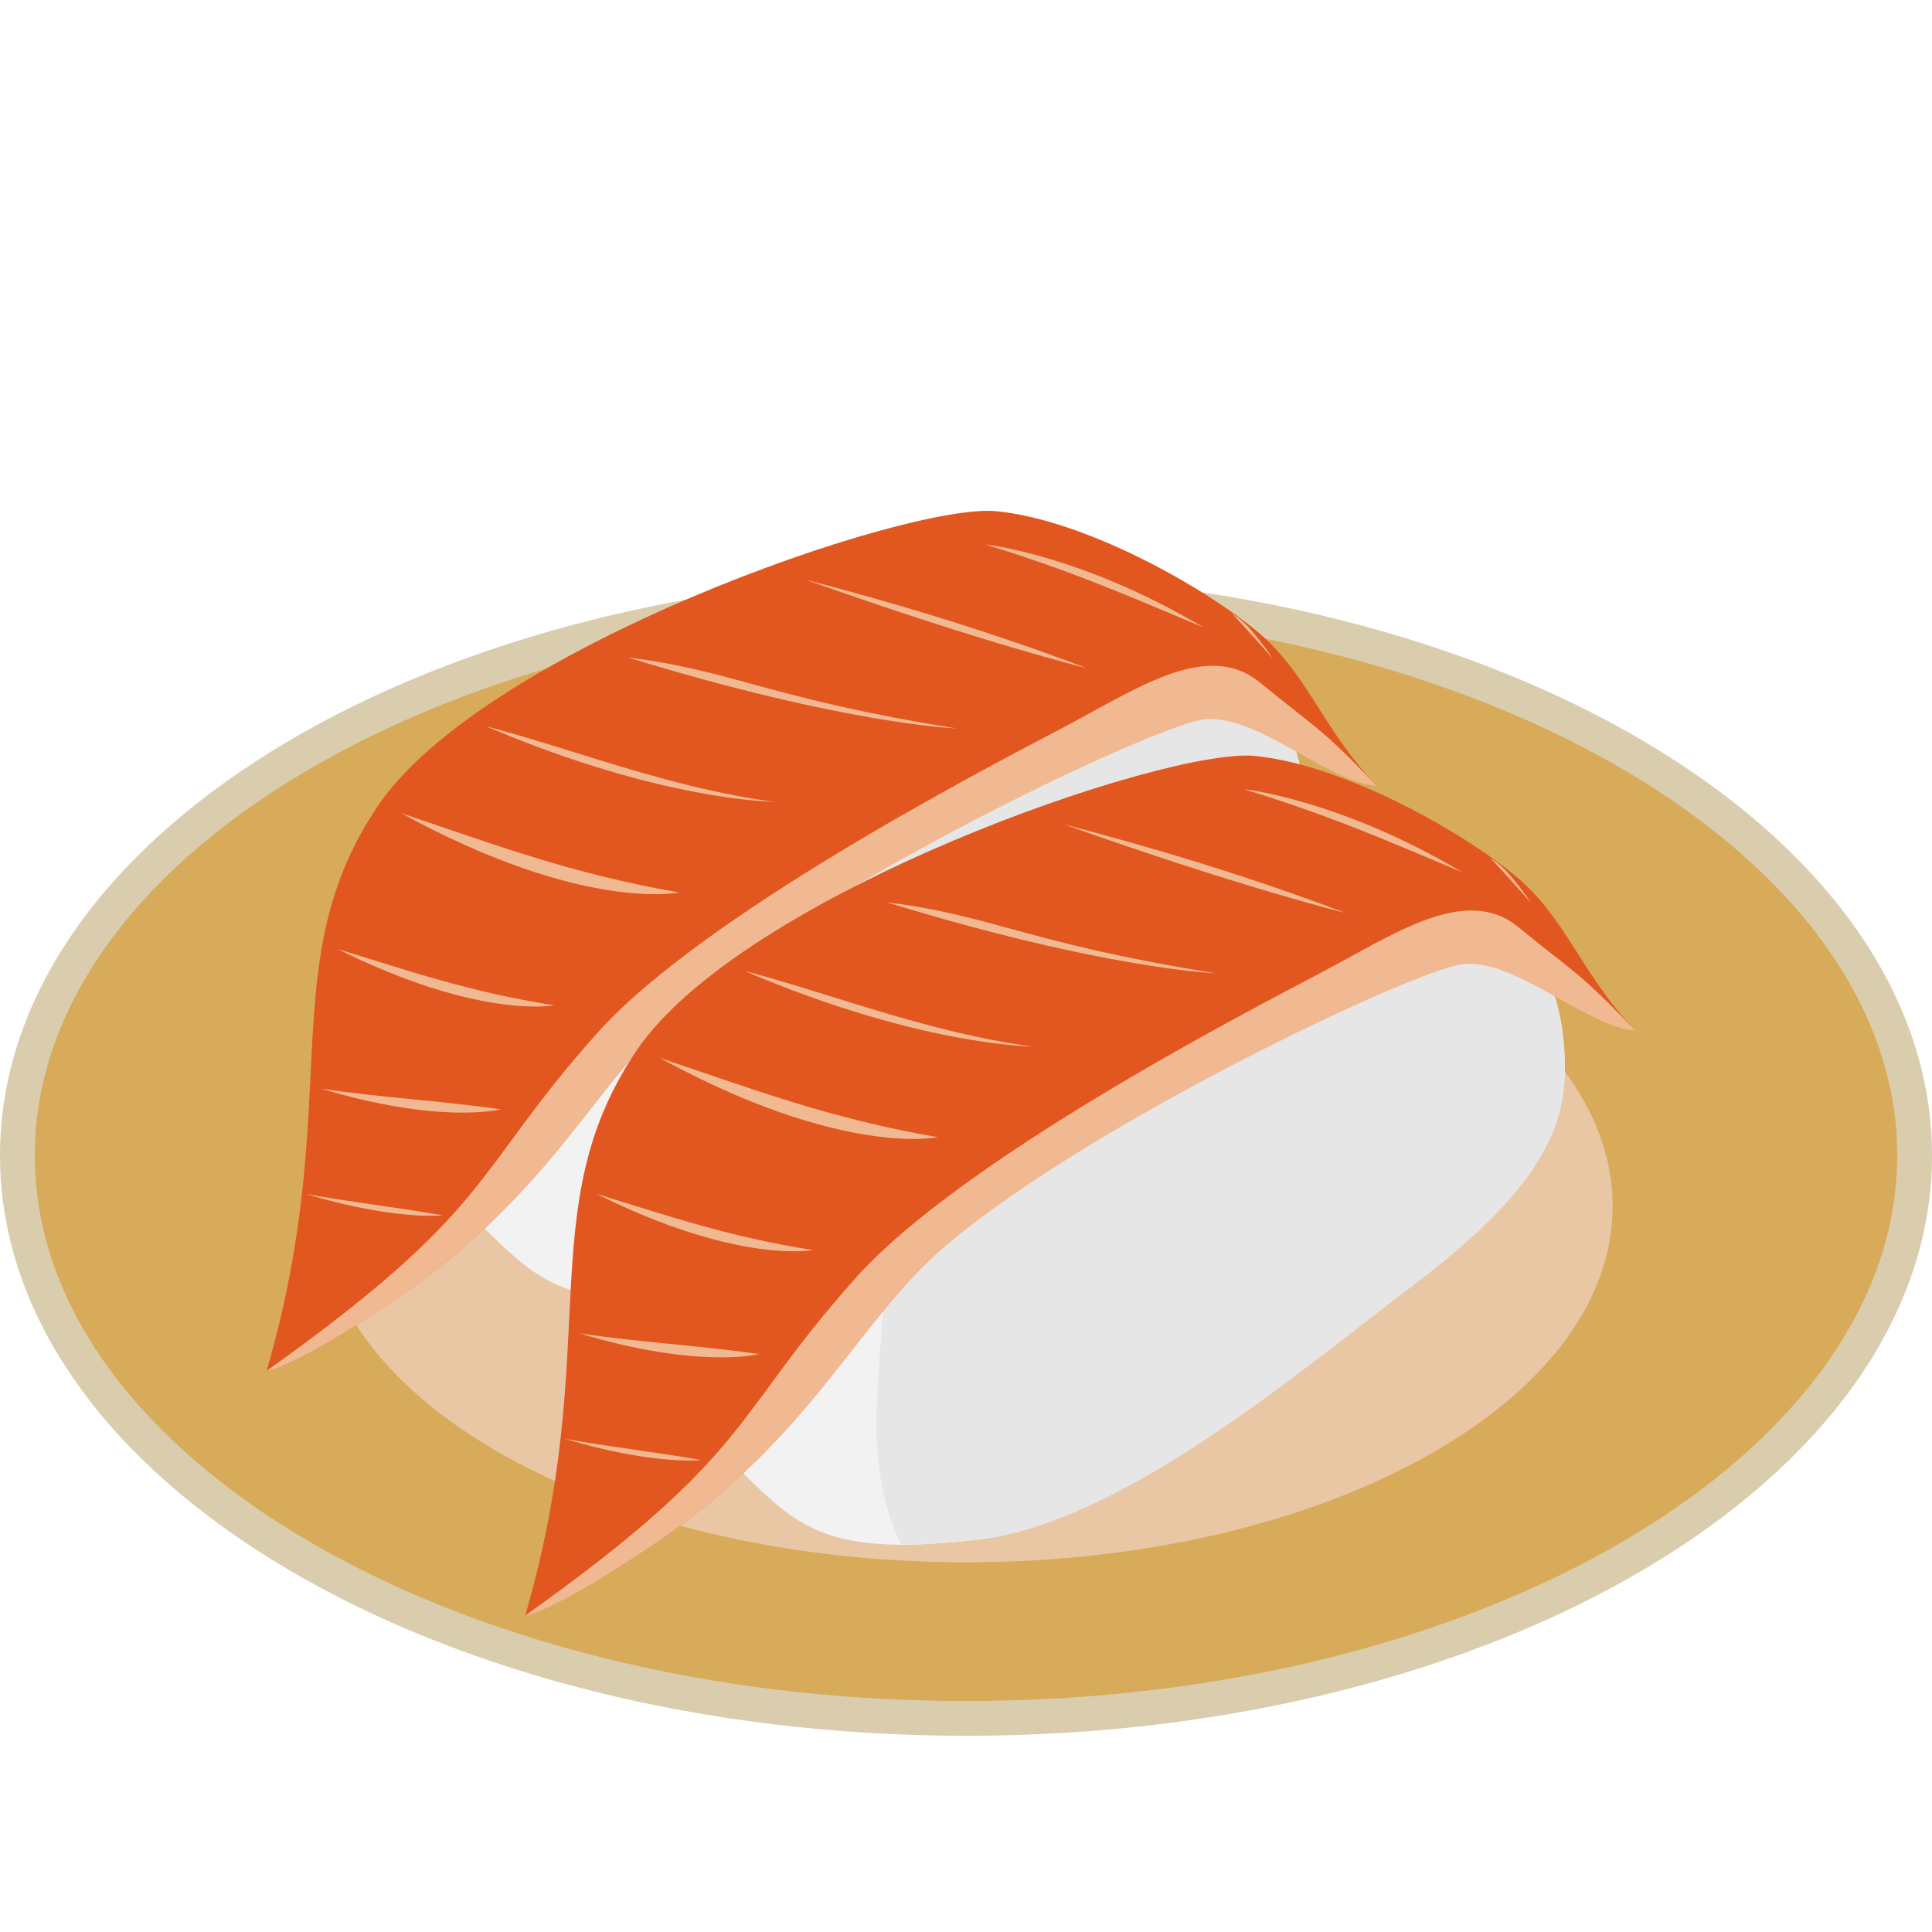
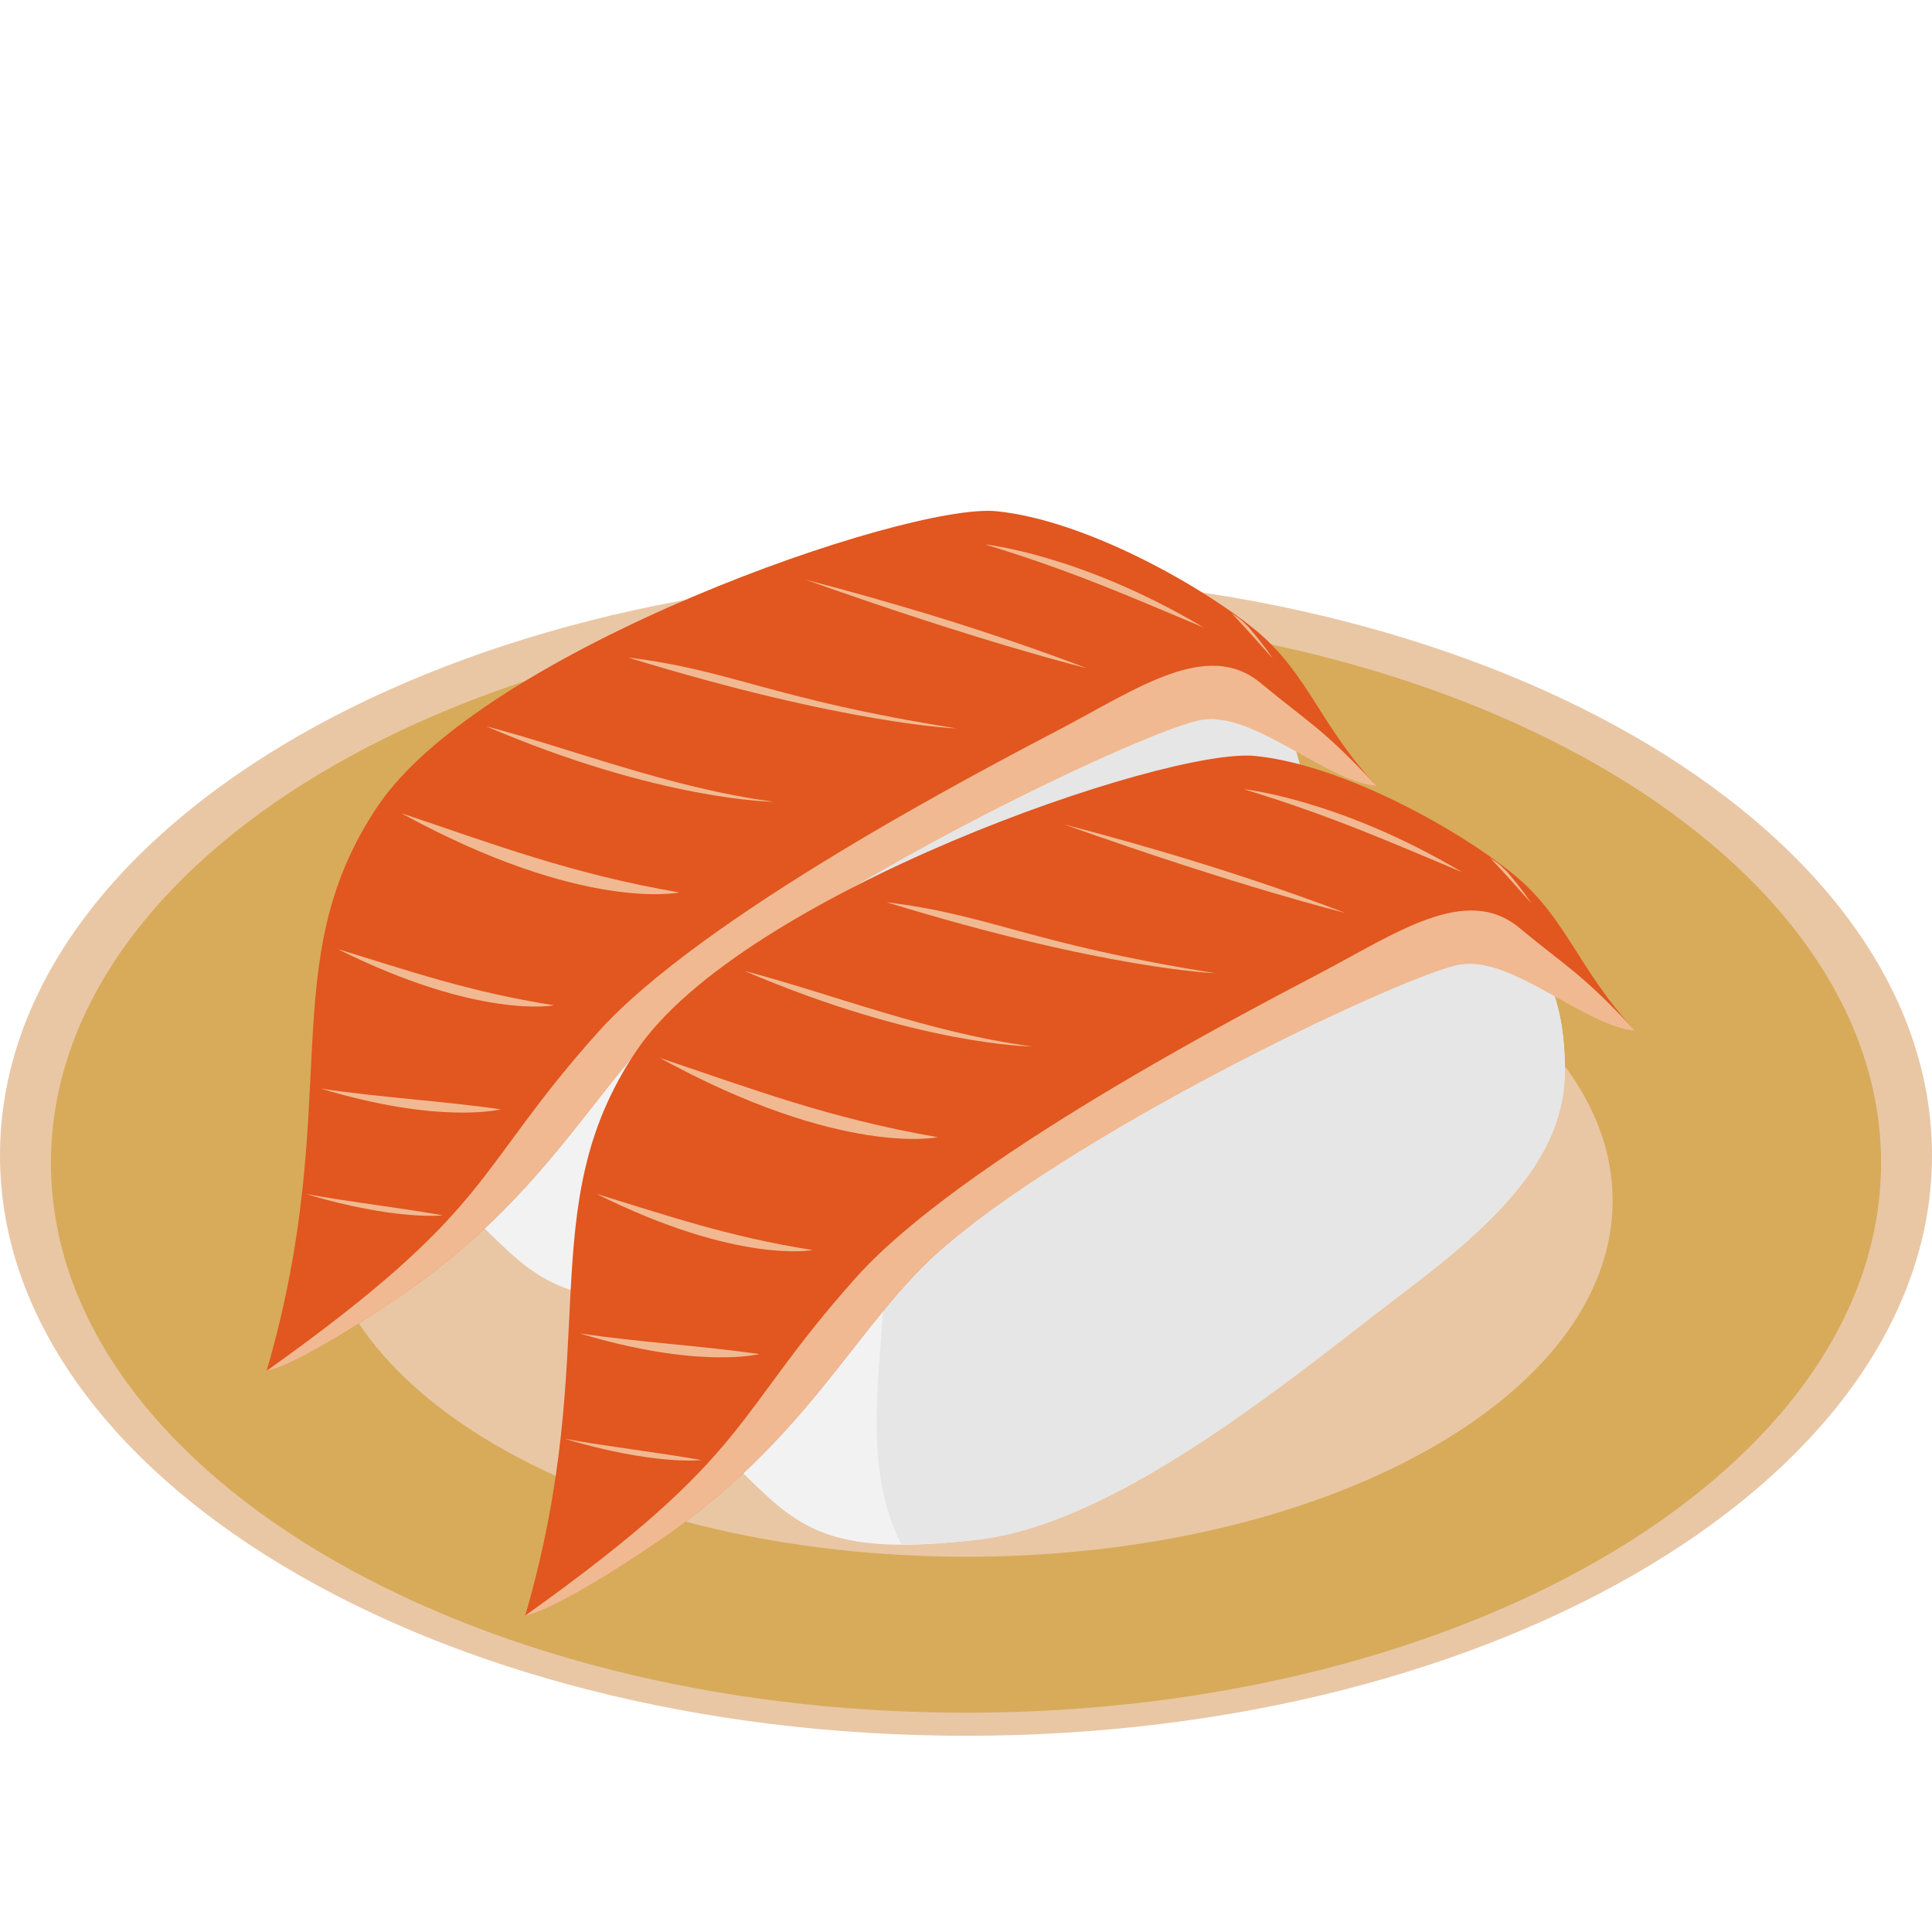
<svg xmlns="http://www.w3.org/2000/svg" viewBox="0 0 512 512" xml:space="preserve" version="1.1" id="svg2" width="512" height="512">
  <defs id="defs6">
    <clipPath id="clipPath16" clipPathUnits="userSpaceOnUse">
      <path id="path18" d="M 0,36 H 36 V 0 H 0 Z" />
    </clipPath>
    <clipPath id="clipPath28" clipPathUnits="userSpaceOnUse">
      <path id="path30" d="M 2.442,20.978 C 2.264,20.911 2.11,20.797 1.995,20.646 v 0 C 0.755,19.012 -0.619,12.529 3,9 V 9 C 6.557,5.532 9.822,4.696 11.777,4.505 v 0 C 11.81,4.502 11.885,4.498 11.918,4.498 v 0 c 2.458,0 18.332,10.761 19.524,13.235 v 0 c 1.371,2.842 1.281,8.399 -1.98,10.298 v 0 c -0.395,0.23 -0.914,0.337 -1.633,0.337 v 0 c -5.581,0 -24.582,-7.088 -25.387,-7.39" />
    </clipPath>
    <clipPath id="clipPath40" clipPathUnits="userSpaceOnUse">
      <path id="path42" d="M 0,36 H 36 V 0 H 0 Z" />
    </clipPath>
    <clipPath id="clipPath16-3" clipPathUnits="userSpaceOnUse">
      <path id="path18-6" d="M 0,36 H 36 V 0 H 0 Z" />
    </clipPath>
    <clipPath id="clipPath28-7" clipPathUnits="userSpaceOnUse">
      <path id="path30-5" d="M 2.442,20.978 C 2.264,20.911 2.11,20.797 1.995,20.646 v 0 C 0.755,19.012 -0.619,12.529 3,9 V 9 C 6.557,5.532 9.822,4.696 11.777,4.505 v 0 C 11.81,4.502 11.885,4.498 11.918,4.498 v 0 c 2.458,0 18.332,10.761 19.524,13.235 v 0 c 1.371,2.842 1.281,8.399 -1.98,10.298 v 0 c -0.395,0.23 -0.914,0.337 -1.633,0.337 v 0 c -5.581,0 -24.582,-7.088 -25.387,-7.39" />
    </clipPath>
    <clipPath id="clipPath16-9" clipPathUnits="userSpaceOnUse">
      <path id="path18-3" d="M 0,36 H 36 V 0 H 0 Z" />
    </clipPath>
    <clipPath id="clipPath28-6" clipPathUnits="userSpaceOnUse">
      <path id="path30-0" d="M 2.442,20.978 C 2.264,20.911 2.11,20.797 1.995,20.646 v 0 C 0.755,19.012 -0.619,12.529 3,9 V 9 C 6.557,5.532 9.822,4.696 11.777,4.505 v 0 C 11.81,4.502 11.885,4.498 11.918,4.498 v 0 c 2.458,0 18.332,10.761 19.524,13.235 v 0 c 1.371,2.842 1.281,8.399 -1.98,10.298 v 0 c -0.395,0.23 -0.914,0.337 -1.633,0.337 v 0 c -5.581,0 -24.582,-7.088 -25.387,-7.39" />
    </clipPath>
    <clipPath id="clipPath16-9-3" clipPathUnits="userSpaceOnUse">
      <path id="path18-3-6" d="M 0,36 H 36 V 0 H 0 Z" />
    </clipPath>
    <clipPath id="clipPath28-6-7" clipPathUnits="userSpaceOnUse">
      <path id="path30-0-5" d="M 2.442,20.978 C 2.264,20.911 2.11,20.797 1.995,20.646 v 0 C 0.755,19.012 -0.619,12.529 3,9 V 9 C 6.557,5.532 9.822,4.696 11.777,4.505 v 0 C 11.81,4.502 11.885,4.498 11.918,4.498 v 0 c 2.458,0 18.332,10.761 19.524,13.235 v 0 c 1.371,2.842 1.281,8.399 -1.98,10.298 v 0 c -0.395,0.23 -0.914,0.337 -1.633,0.337 v 0 c -5.581,0 -24.582,-7.088 -25.387,-7.39" />
    </clipPath>
    <clipPath id="clipPath16-9-7" clipPathUnits="userSpaceOnUse">
      <path id="path18-3-9" d="M 0,36 H 36 V 0 H 0 Z" />
    </clipPath>
    <clipPath id="clipPath28-6-2" clipPathUnits="userSpaceOnUse">
      <path id="path30-0-0" d="M 2.442,20.978 C 2.264,20.911 2.11,20.797 1.995,20.646 v 0 C 0.755,19.012 -0.619,12.529 3,9 V 9 C 6.557,5.532 9.822,4.696 11.777,4.505 v 0 C 11.81,4.502 11.885,4.498 11.918,4.498 v 0 c 2.458,0 18.332,10.761 19.524,13.235 v 0 c 1.371,2.842 1.281,8.399 -1.98,10.298 v 0 c -0.395,0.23 -0.914,0.337 -1.633,0.337 v 0 c -5.581,0 -24.582,-7.088 -25.387,-7.39" />
    </clipPath>
    <clipPath id="clipPath16-9-78" clipPathUnits="userSpaceOnUse">
      <path id="path18-3-4" d="M 0,36 H 36 V 0 H 0 Z" />
    </clipPath>
    <clipPath id="clipPath28-6-5" clipPathUnits="userSpaceOnUse">
      <path id="path30-0-03" d="M 2.442,20.978 C 2.264,20.911 2.11,20.797 1.995,20.646 v 0 C 0.755,19.012 -0.619,12.529 3,9 V 9 C 6.557,5.532 9.822,4.696 11.777,4.505 v 0 C 11.81,4.502 11.885,4.498 11.918,4.498 v 0 c 2.458,0 18.332,10.761 19.524,13.235 v 0 c 1.371,2.842 1.281,8.399 -1.98,10.298 v 0 c -0.395,0.23 -0.914,0.337 -1.633,0.337 v 0 c -5.581,0 -24.582,-7.088 -25.387,-7.39" />
    </clipPath>
    <clipPath id="clipPath16-9-7-6" clipPathUnits="userSpaceOnUse">
      <path id="path18-3-9-1" d="M 0,36 H 36 V 0 H 0 Z" />
    </clipPath>
    <clipPath id="clipPath28-6-2-0" clipPathUnits="userSpaceOnUse">
      <path id="path30-0-0-6" d="M 2.442,20.978 C 2.264,20.911 2.11,20.797 1.995,20.646 v 0 C 0.755,19.012 -0.619,12.529 3,9 V 9 C 6.557,5.532 9.822,4.696 11.777,4.505 v 0 C 11.81,4.502 11.885,4.498 11.918,4.498 v 0 c 2.458,0 18.332,10.761 19.524,13.235 v 0 c 1.371,2.842 1.281,8.399 -1.98,10.298 v 0 c -0.395,0.23 -0.914,0.337 -1.633,0.337 v 0 c -5.581,0 -24.582,-7.088 -25.387,-7.39" />
    </clipPath>
    <clipPath id="clipPath16-9-78-4" clipPathUnits="userSpaceOnUse">
      <path id="path18-3-4-9" d="M 0,36 H 36 V 0 H 0 Z" />
    </clipPath>
    <clipPath id="clipPath28-6-5-2" clipPathUnits="userSpaceOnUse">
      <path id="path30-0-03-0" d="M 2.442,20.978 C 2.264,20.911 2.11,20.797 1.995,20.646 v 0 C 0.755,19.012 -0.619,12.529 3,9 V 9 C 6.557,5.532 9.822,4.696 11.777,4.505 v 0 C 11.81,4.502 11.885,4.498 11.918,4.498 v 0 c 2.458,0 18.332,10.761 19.524,13.235 v 0 c 1.371,2.842 1.281,8.399 -1.98,10.298 v 0 c -0.395,0.23 -0.914,0.337 -1.633,0.337 v 0 c -5.581,0 -24.582,-7.088 -25.387,-7.39" />
    </clipPath>
    <clipPath id="clipPath16-9-1" clipPathUnits="userSpaceOnUse">
      <path id="path18-3-0" d="M 0,36 H 36 V 0 H 0 Z" />
    </clipPath>
    <clipPath id="clipPath28-6-3" clipPathUnits="userSpaceOnUse">
      <path id="path30-0-04" d="M 2.442,20.978 C 2.264,20.911 2.11,20.797 1.995,20.646 v 0 C 0.755,19.012 -0.619,12.529 3,9 V 9 C 6.557,5.532 9.822,4.696 11.777,4.505 v 0 C 11.81,4.502 11.885,4.498 11.918,4.498 v 0 c 2.458,0 18.332,10.761 19.524,13.235 v 0 c 1.371,2.842 1.281,8.399 -1.98,10.298 v 0 c -0.395,0.23 -0.914,0.337 -1.633,0.337 v 0 c -5.581,0 -24.582,-7.088 -25.387,-7.39" />
    </clipPath>
    <clipPath id="clipPath16-4" clipPathUnits="userSpaceOnUse">
      <path id="path18-4" d="M 0,36 H 36 V 0 H 0 Z" />
    </clipPath>
    <clipPath id="clipPath28-4" clipPathUnits="userSpaceOnUse">
      <path id="path30-7" d="M 2.442,20.978 C 2.264,20.911 2.11,20.797 1.995,20.646 v 0 C 0.755,19.012 -0.619,12.529 3,9 V 9 C 6.557,5.532 9.822,4.696 11.777,4.505 v 0 C 11.81,4.502 11.885,4.498 11.918,4.498 v 0 c 2.458,0 18.332,10.761 19.524,13.235 v 0 c 1.371,2.842 1.281,8.399 -1.98,10.298 v 0 c -0.395,0.23 -0.914,0.337 -1.633,0.337 v 0 c -5.581,0 -24.582,-7.088 -25.387,-7.39" />
    </clipPath>
  </defs>
  <g id="layer3" style="display:inline" transform="translate(0,467)">
-     <g id="g1391" transform="matrix(11.55997,0,0,11.55999,-4.099402,-482.1426)">
-       <ellipse ry="12.907" rx="21.747" cy="27.797" cx="22.5" id="path13935" style="opacity:1;fill:#d7ab5a;fill-opacity:1;stroke:#dacdae;stroke-width:0.797;stroke-linecap:round;stroke-linejoin:round;stroke-miterlimit:4;stroke-dasharray:none;stroke-dashoffset:0;stroke-opacity:1" />
-       <ellipse ry="8.163" rx="14.824" cy="28.962" cx="22.5" id="path13935-2" style="opacity:1;fill:#e9c7a5;fill-opacity:1;stroke:none;stroke-width:0.028;stroke-linecap:round;stroke-linejoin:round;stroke-miterlimit:4;stroke-dasharray:0.169, 0.056;stroke-dashoffset:0;stroke-opacity:1" />
+     <g style="display:inline" id="g1725" transform="translate(43.89737,-364.0726)">
+       <ellipse ry="153.809" rx="256" cy="203.264" cx="212.103" id="path879" style="opacity:1;vector-effect:none;fill:#e9c7a5;fill-opacity:1;stroke:none;stroke-width:13.268;stroke-linecap:butt;stroke-linejoin:miter;stroke-miterlimit:4;stroke-dasharray:none;stroke-dashoffset:0;stroke-opacity:1" />
+       <path id="path879-6" d="m 212.103,59.565 a 242.5,145.698 0 0 0 -242.5,145.699 242.5,145.698 0 0 0 242.5,145.697 242.5,145.698 0 0 0 242.5,-145.697 242.5,145.698 0 0 0 -242.5,-145.699 z m 0,61.338 A 171.365,94.36 0 0 1 383.468,215.264 171.365,94.36 0 0 1 212.103,309.623 171.365,94.36 0 0 1 40.737,215.264 171.365,94.36 0 0 1 212.103,120.903 Z" style="display:inline;opacity:1;vector-effect:none;fill:#d7ab5a;fill-opacity:1;stroke:none;stroke-width:12.568;stroke-linecap:butt;stroke-linejoin:miter;stroke-miterlimit:4;stroke-dasharray:none;stroke-dashoffset:0;stroke-opacity:1" />
    </g>
  </g>
  <g id="layer2" style="display:inline" transform="translate(0,467)">
    <g transform="matrix(11.55997,0,0,11.55999,-72.62951,-547.0009)" style="display:inline" id="g1220-6">
      <g transform="translate(-0.5961556,0.5961556)" id="g967-1">
        <path style="opacity:1;vector-effect:none;fill:#f2f2f2;fill-opacity:1;stroke:none;stroke-width:0.965;stroke-linecap:butt;stroke-linejoin:miter;stroke-miterlimit:4;stroke-dasharray:none;stroke-dashoffset:0;stroke-opacity:1" d="m 29.827,20.553 c -3.096,0.563 -9.893,2.901 -12.21,4.318 -2.317,1.417 -2.115,4.052 -2.106,5.532 0.009,1.48 1.425,3.058 2.615,4.22 1.189,1.162 1.956,1.779 5.264,1.384 3.309,-0.396 7.404,-3.901 9.95,-5.826 2.545,-1.925 3.485,-3.338 3.485,-4.953 1.49e-4,-1.616 -0.493,-2.636 -1.524,-3.695 -1.032,-1.059 -2.376,-1.542 -5.473,-0.979 z" id="path886-8" />
        <path style="opacity:1;vector-effect:none;fill:#e6e6e6;fill-opacity:1;stroke:none;stroke-width:1.002;stroke-linecap:butt;stroke-linejoin:miter;stroke-miterlimit:4;stroke-dasharray:none;stroke-dashoffset:0;stroke-opacity:1" d="m 31.844,20.32 c -0.578,0.017 -1.244,0.092 -2.018,0.232 -1.913,0.348 -5.236,1.374 -8.045,2.441 -1.088,2.069 -0.552,4.38 -0.554,6.729 8.54e-4,2.221 -0.596,4.411 0.382,6.395 0.503,0.003 1.074,-0.027 1.779,-0.111 3.309,-0.396 7.406,-3.901 9.951,-5.826 2.545,-1.925 3.485,-3.337 3.484,-4.953 1.49e-4,-1.616 -0.494,-2.636 -1.525,-3.695 -0.774,-0.794 -1.722,-1.263 -3.455,-1.211 z" id="path927-7" />
      </g>
      <path id="path12905-2-9" d="m 12.395,38.347 c 1.801,-6.179 0.127,-9.335 2.541,-12.936 2.414,-3.601 12.146,-6.976 14.192,-6.771 2.046,0.205 4.739,1.733 5.955,2.74 1.187,0.982 1.472,2.191 2.761,3.562 -1.187,-0.123 -3.049,-3.028 -4.113,-2.537 -1.064,0.491 -8.313,4.613 -11.681,7.442 -2.046,1.719 -3.06,4.407 -6.702,6.862 -2.389,1.61 -2.955,1.638 -2.955,1.638 z" style="opacity:1;fill:#e2561f;fill-opacity:1;stroke:none;stroke-width:0.021;stroke-linecap:round;stroke-linejoin:round;stroke-miterlimit:4;stroke-dasharray:0.125, 0.042;stroke-dashoffset:0;stroke-opacity:1" />
      <path id="path12905-0-0-20" d="m 12.395,38.347 c 5.275,-3.759 4.69,-4.509 7.578,-7.743 2.392,-2.68 8.814,-6.024 10.635,-6.98 1.736,-0.912 3.353,-2.056 4.57,-1.049 1.187,0.982 1.379,0.997 2.668,2.368 -1.187,-0.123 -2.807,-1.706 -4.003,-1.523 -1.158,0.178 -8.422,3.599 -11.79,6.428 -2.046,1.719 -3.06,4.407 -6.702,6.862 -2.389,1.61 -2.955,1.638 -2.955,1.638 z" style="opacity:1;fill:#f1b991;fill-opacity:1;stroke:none;stroke-width:0.021;stroke-linecap:round;stroke-linejoin:round;stroke-miterlimit:4;stroke-dasharray:0.125, 0.042;stroke-dashoffset:0;stroke-opacity:1" />
      <path id="path1065-2" d="m 13.294,34.292 c 2.06,0.617 3.143,0.49 3.143,0.49 -1.04,-0.183 -2.119,-0.303 -3.143,-0.49 z" style="display:inline;opacity:1;vector-effect:none;fill:#f1b991;fill-opacity:1;stroke:none;stroke-width:0.888;stroke-linecap:butt;stroke-linejoin:miter;stroke-miterlimit:4;stroke-dasharray:none;stroke-dashoffset:0;stroke-opacity:1" />
      <path id="path1065-9-3" d="m 13.637,31.876 c 2.756,0.831 4.128,0.475 4.128,0.475 -1.37,-0.194 -2.779,-0.272 -4.128,-0.475 z" style="display:inline;opacity:1;vector-effect:none;fill:#f1b991;fill-opacity:1;stroke:none;stroke-width:1.341;stroke-linecap:butt;stroke-linejoin:miter;stroke-miterlimit:4;stroke-dasharray:none;stroke-dashoffset:0;stroke-opacity:1" />
      <path id="path1065-1-7" d="m 14.026,28.678 c 3.252,1.623 4.961,1.289 4.961,1.289 -1.946,-0.305 -3.345,-0.796 -4.961,-1.289 z" style="display:inline;opacity:1;vector-effect:none;fill:#f1b991;fill-opacity:1;stroke:none;stroke-width:1.81;stroke-linecap:butt;stroke-linejoin:miter;stroke-miterlimit:4;stroke-dasharray:none;stroke-dashoffset:0;stroke-opacity:1" />
      <path id="path1065-1-2-5" d="m 15.479,25.562 c 4.18,2.289 6.377,1.818 6.377,1.818 -2.502,-0.43 -4.3,-1.123 -6.377,-1.818 z" style="display:inline;opacity:1;vector-effect:none;fill:#f1b991;fill-opacity:1;stroke:none;stroke-width:2.437;stroke-linecap:butt;stroke-linejoin:miter;stroke-miterlimit:4;stroke-dasharray:none;stroke-dashoffset:0;stroke-opacity:1" />
      <path id="path1065-1-2-7-9" d="m 17.422,23.569 c 4.015,1.717 6.599,1.732 6.599,1.732 -2.403,-0.322 -4.604,-1.211 -6.599,-1.732 z" style="display:inline;opacity:1;vector-effect:none;fill:#f1b991;fill-opacity:1;stroke:none;stroke-width:2.068;stroke-linecap:butt;stroke-linejoin:miter;stroke-miterlimit:4;stroke-dasharray:none;stroke-dashoffset:0;stroke-opacity:1" />
      <path id="path1065-1-2-7-0-2" d="m 24.739,20.206 c 4.09,1.456 6.45,2.03 6.45,2.03 -2.217,-0.844 -4.455,-1.509 -6.45,-2.03 z" style="display:inline;opacity:1;vector-effect:none;fill:#f1b991;fill-opacity:1;stroke:none;stroke-width:2.068;stroke-linecap:butt;stroke-linejoin:miter;stroke-miterlimit:4;stroke-dasharray:none;stroke-dashoffset:0;stroke-opacity:1" />
      <path id="path1065-1-2-9-2" d="m 20.679,21.994 c 5.02,1.54 7.536,1.626 7.536,1.626 -4.278,-0.68 -5.137,-1.334 -7.536,-1.626 z" style="display:inline;opacity:1;vector-effect:none;fill:#f1b991;fill-opacity:1;stroke:none;stroke-width:2.675;stroke-linecap:butt;stroke-linejoin:miter;stroke-miterlimit:4;stroke-dasharray:none;stroke-dashoffset:0;stroke-opacity:1" />
      <path id="path1065-1-2-3-8" d="m 33.879,21.307 c -2.82,-1.678 -5.013,-1.906 -5.013,-1.906 2.087,0.637 3.424,1.245 5.013,1.906 z" style="display:inline;opacity:1;vector-effect:none;fill:#f1b991;fill-opacity:1;stroke:none;stroke-width:1.605;stroke-linecap:butt;stroke-linejoin:miter;stroke-miterlimit:4;stroke-dasharray:none;stroke-dashoffset:0;stroke-opacity:1" />
      <path id="path1065-1-2-3-0-9" d="m 34.521,20.98 c 0.332,0.355 0.633,0.692 0.947,1.045 -0.187,-0.276 -0.378,-0.513 -0.562,-0.729 -0.066,-0.061 -0.125,-0.124 -0.197,-0.184 -0.049,-0.041 -0.134,-0.09 -0.188,-0.133 z" style="display:inline;opacity:1;vector-effect:none;fill:#f1b991;fill-opacity:1;stroke:none;stroke-width:0.701;stroke-linecap:butt;stroke-linejoin:miter;stroke-miterlimit:4;stroke-dasharray:none;stroke-dashoffset:0;stroke-opacity:1" />
    </g>
  </g>
  <g id="layer1" style="display:inline" transform="translate(0,467)">
    <g id="g1220" transform="matrix(11.55997,0,0,11.55999,-4.099402,-482.1426)">
      <g transform="translate(-0.5961556,0.5961556)" id="g967">
        <path style="opacity:1;vector-effect:none;fill:#f2f2f2;fill-opacity:1;stroke:none;stroke-width:0.965;stroke-linecap:butt;stroke-linejoin:miter;stroke-miterlimit:4;stroke-dasharray:none;stroke-dashoffset:0;stroke-opacity:1" d="m 29.827,20.553 c -3.096,0.563 -9.893,2.901 -12.21,4.318 -2.317,1.417 -2.115,4.052 -2.106,5.532 0.009,1.48 1.425,3.058 2.615,4.22 1.189,1.162 1.956,1.779 5.264,1.384 3.309,-0.396 7.404,-3.901 9.95,-5.826 2.545,-1.925 3.485,-3.338 3.485,-4.953 1.49e-4,-1.616 -0.493,-2.636 -1.524,-3.695 -1.032,-1.059 -2.376,-1.542 -5.473,-0.979 z" id="path886" />
        <path style="opacity:1;vector-effect:none;fill:#e6e6e6;fill-opacity:1;stroke:none;stroke-width:1.002;stroke-linecap:butt;stroke-linejoin:miter;stroke-miterlimit:4;stroke-dasharray:none;stroke-dashoffset:0;stroke-opacity:1" d="m 31.844,20.32 c -0.578,0.017 -1.244,0.092 -2.018,0.232 -1.913,0.348 -5.236,1.374 -8.045,2.441 -1.088,2.069 -0.552,4.38 -0.554,6.729 8.54e-4,2.221 -0.596,4.411 0.382,6.395 0.503,0.003 1.074,-0.027 1.779,-0.111 3.309,-0.396 7.406,-3.901 9.951,-5.826 2.545,-1.925 3.485,-3.337 3.484,-4.953 1.49e-4,-1.616 -0.494,-2.636 -1.525,-3.695 -0.774,-0.794 -1.722,-1.263 -3.455,-1.211 z" id="path927" />
      </g>
      <path id="path12905-2" d="m 12.395,38.347 c 1.801,-6.179 0.127,-9.335 2.541,-12.936 2.414,-3.601 12.146,-6.976 14.192,-6.771 2.046,0.205 4.739,1.733 5.955,2.74 1.187,0.982 1.472,2.191 2.761,3.562 -1.187,-0.123 -3.049,-3.028 -4.113,-2.537 -1.064,0.491 -8.313,4.613 -11.681,7.442 -2.046,1.719 -3.06,4.407 -6.702,6.862 -2.389,1.61 -2.955,1.638 -2.955,1.638 z" style="opacity:1;fill:#e2561f;fill-opacity:1;stroke:none;stroke-width:0.021;stroke-linecap:round;stroke-linejoin:round;stroke-miterlimit:4;stroke-dasharray:0.125, 0.042;stroke-dashoffset:0;stroke-opacity:1" />
      <path id="path12905-0-0" d="m 12.395,38.347 c 5.275,-3.759 4.69,-4.509 7.578,-7.743 2.392,-2.68 8.814,-6.024 10.635,-6.98 1.736,-0.912 3.353,-2.056 4.57,-1.049 1.187,0.982 1.379,0.997 2.668,2.368 -1.187,-0.123 -2.807,-1.706 -4.003,-1.523 -1.158,0.178 -8.422,3.599 -11.79,6.428 -2.046,1.719 -3.06,4.407 -6.702,6.862 -2.389,1.61 -2.955,1.638 -2.955,1.638 z" style="opacity:1;fill:#f1b991;fill-opacity:1;stroke:none;stroke-width:0.021;stroke-linecap:round;stroke-linejoin:round;stroke-miterlimit:4;stroke-dasharray:0.125, 0.042;stroke-dashoffset:0;stroke-opacity:1" />
      <path id="path1065" d="m 13.294,34.292 c 2.06,0.617 3.143,0.49 3.143,0.49 -1.04,-0.183 -2.119,-0.303 -3.143,-0.49 z" style="display:inline;opacity:1;vector-effect:none;fill:#f1b991;fill-opacity:1;stroke:none;stroke-width:0.888;stroke-linecap:butt;stroke-linejoin:miter;stroke-miterlimit:4;stroke-dasharray:none;stroke-dashoffset:0;stroke-opacity:1" />
      <path id="path1065-9" d="m 13.637,31.876 c 2.756,0.831 4.128,0.475 4.128,0.475 -1.37,-0.194 -2.779,-0.272 -4.128,-0.475 z" style="display:inline;opacity:1;vector-effect:none;fill:#f1b991;fill-opacity:1;stroke:none;stroke-width:1.341;stroke-linecap:butt;stroke-linejoin:miter;stroke-miterlimit:4;stroke-dasharray:none;stroke-dashoffset:0;stroke-opacity:1" />
      <path id="path1065-1" d="m 14.026,28.678 c 3.252,1.623 4.961,1.289 4.961,1.289 -1.946,-0.305 -3.345,-0.796 -4.961,-1.289 z" style="display:inline;opacity:1;vector-effect:none;fill:#f1b991;fill-opacity:1;stroke:none;stroke-width:1.81;stroke-linecap:butt;stroke-linejoin:miter;stroke-miterlimit:4;stroke-dasharray:none;stroke-dashoffset:0;stroke-opacity:1" />
      <path id="path1065-1-2" d="m 15.479,25.562 c 4.18,2.289 6.377,1.818 6.377,1.818 -2.502,-0.43 -4.3,-1.123 -6.377,-1.818 z" style="display:inline;opacity:1;vector-effect:none;fill:#f1b991;fill-opacity:1;stroke:none;stroke-width:2.437;stroke-linecap:butt;stroke-linejoin:miter;stroke-miterlimit:4;stroke-dasharray:none;stroke-dashoffset:0;stroke-opacity:1" />
      <path id="path1065-1-2-7" d="m 17.422,23.569 c 4.015,1.717 6.599,1.732 6.599,1.732 -2.403,-0.322 -4.604,-1.211 -6.599,-1.732 z" style="display:inline;opacity:1;vector-effect:none;fill:#f1b991;fill-opacity:1;stroke:none;stroke-width:2.068;stroke-linecap:butt;stroke-linejoin:miter;stroke-miterlimit:4;stroke-dasharray:none;stroke-dashoffset:0;stroke-opacity:1" />
      <path id="path1065-1-2-7-0" d="m 24.739,20.206 c 4.09,1.456 6.45,2.03 6.45,2.03 -2.217,-0.844 -4.455,-1.509 -6.45,-2.03 z" style="display:inline;opacity:1;vector-effect:none;fill:#f1b991;fill-opacity:1;stroke:none;stroke-width:2.068;stroke-linecap:butt;stroke-linejoin:miter;stroke-miterlimit:4;stroke-dasharray:none;stroke-dashoffset:0;stroke-opacity:1" />
      <path id="path1065-1-2-9" d="m 20.679,21.994 c 5.02,1.54 7.536,1.626 7.536,1.626 -4.278,-0.68 -5.137,-1.334 -7.536,-1.626 z" style="display:inline;opacity:1;vector-effect:none;fill:#f1b991;fill-opacity:1;stroke:none;stroke-width:2.675;stroke-linecap:butt;stroke-linejoin:miter;stroke-miterlimit:4;stroke-dasharray:none;stroke-dashoffset:0;stroke-opacity:1" />
      <path id="path1065-1-2-3" d="m 33.879,21.307 c -2.82,-1.678 -5.013,-1.906 -5.013,-1.906 2.087,0.637 3.424,1.245 5.013,1.906 z" style="display:inline;opacity:1;vector-effect:none;fill:#f1b991;fill-opacity:1;stroke:none;stroke-width:1.605;stroke-linecap:butt;stroke-linejoin:miter;stroke-miterlimit:4;stroke-dasharray:none;stroke-dashoffset:0;stroke-opacity:1" />
      <path id="path1065-1-2-3-0" d="m 34.521,20.98 c 0.332,0.355 0.633,0.692 0.947,1.045 -0.187,-0.276 -0.378,-0.513 -0.562,-0.729 -0.066,-0.061 -0.125,-0.124 -0.197,-0.184 -0.049,-0.041 -0.134,-0.09 -0.188,-0.133 z" style="display:inline;opacity:1;vector-effect:none;fill:#f1b991;fill-opacity:1;stroke:none;stroke-width:0.701;stroke-linecap:butt;stroke-linejoin:miter;stroke-miterlimit:4;stroke-dasharray:none;stroke-dashoffset:0;stroke-opacity:1" />
    </g>
  </g>
</svg>
